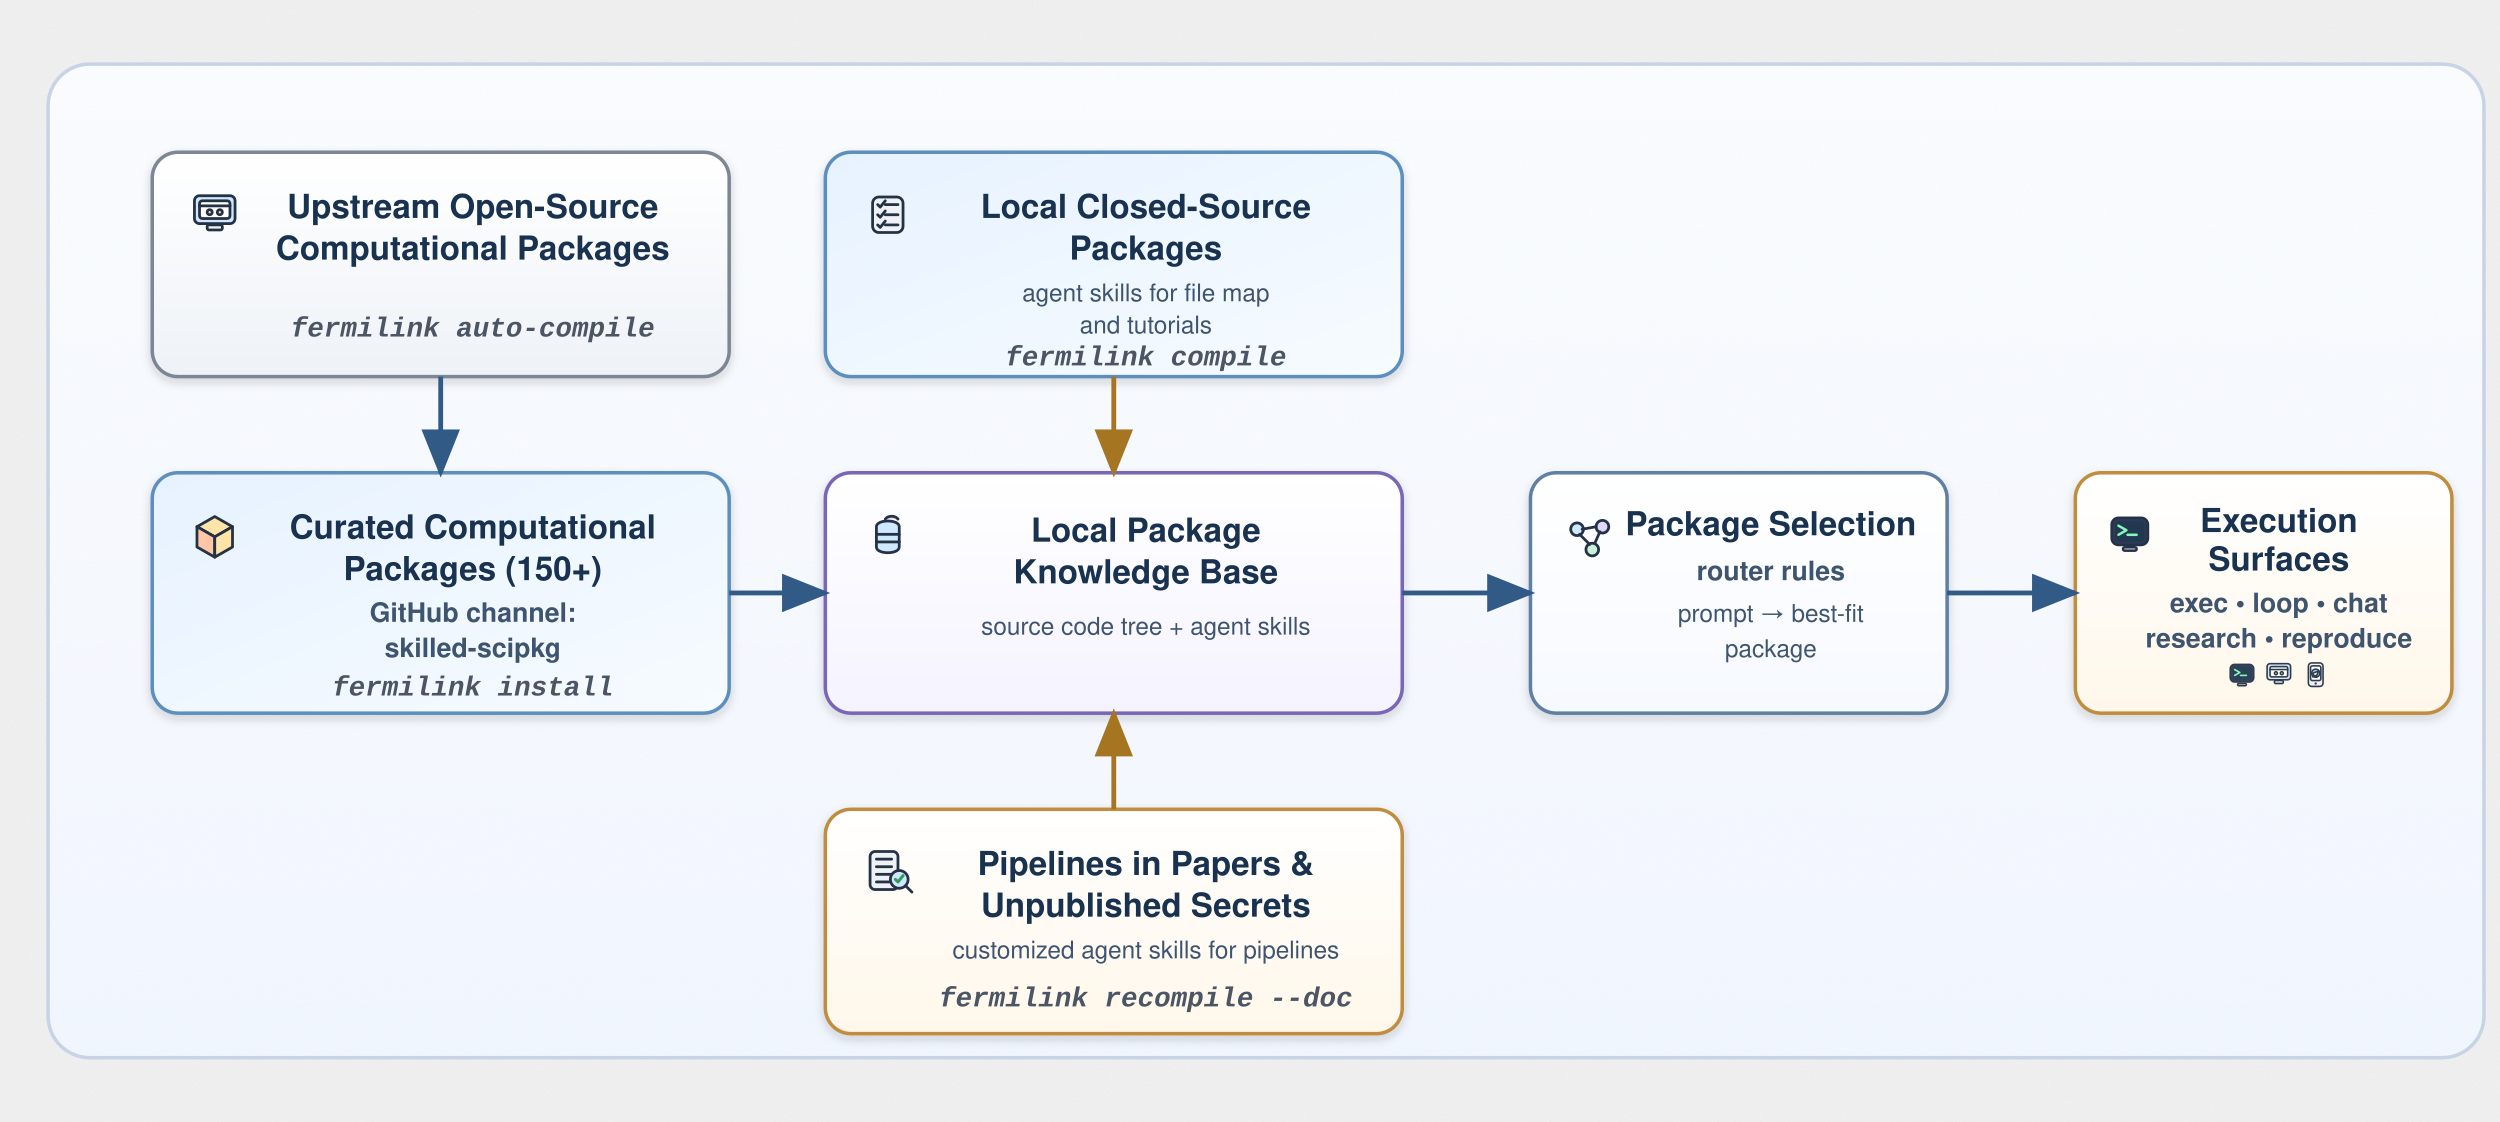
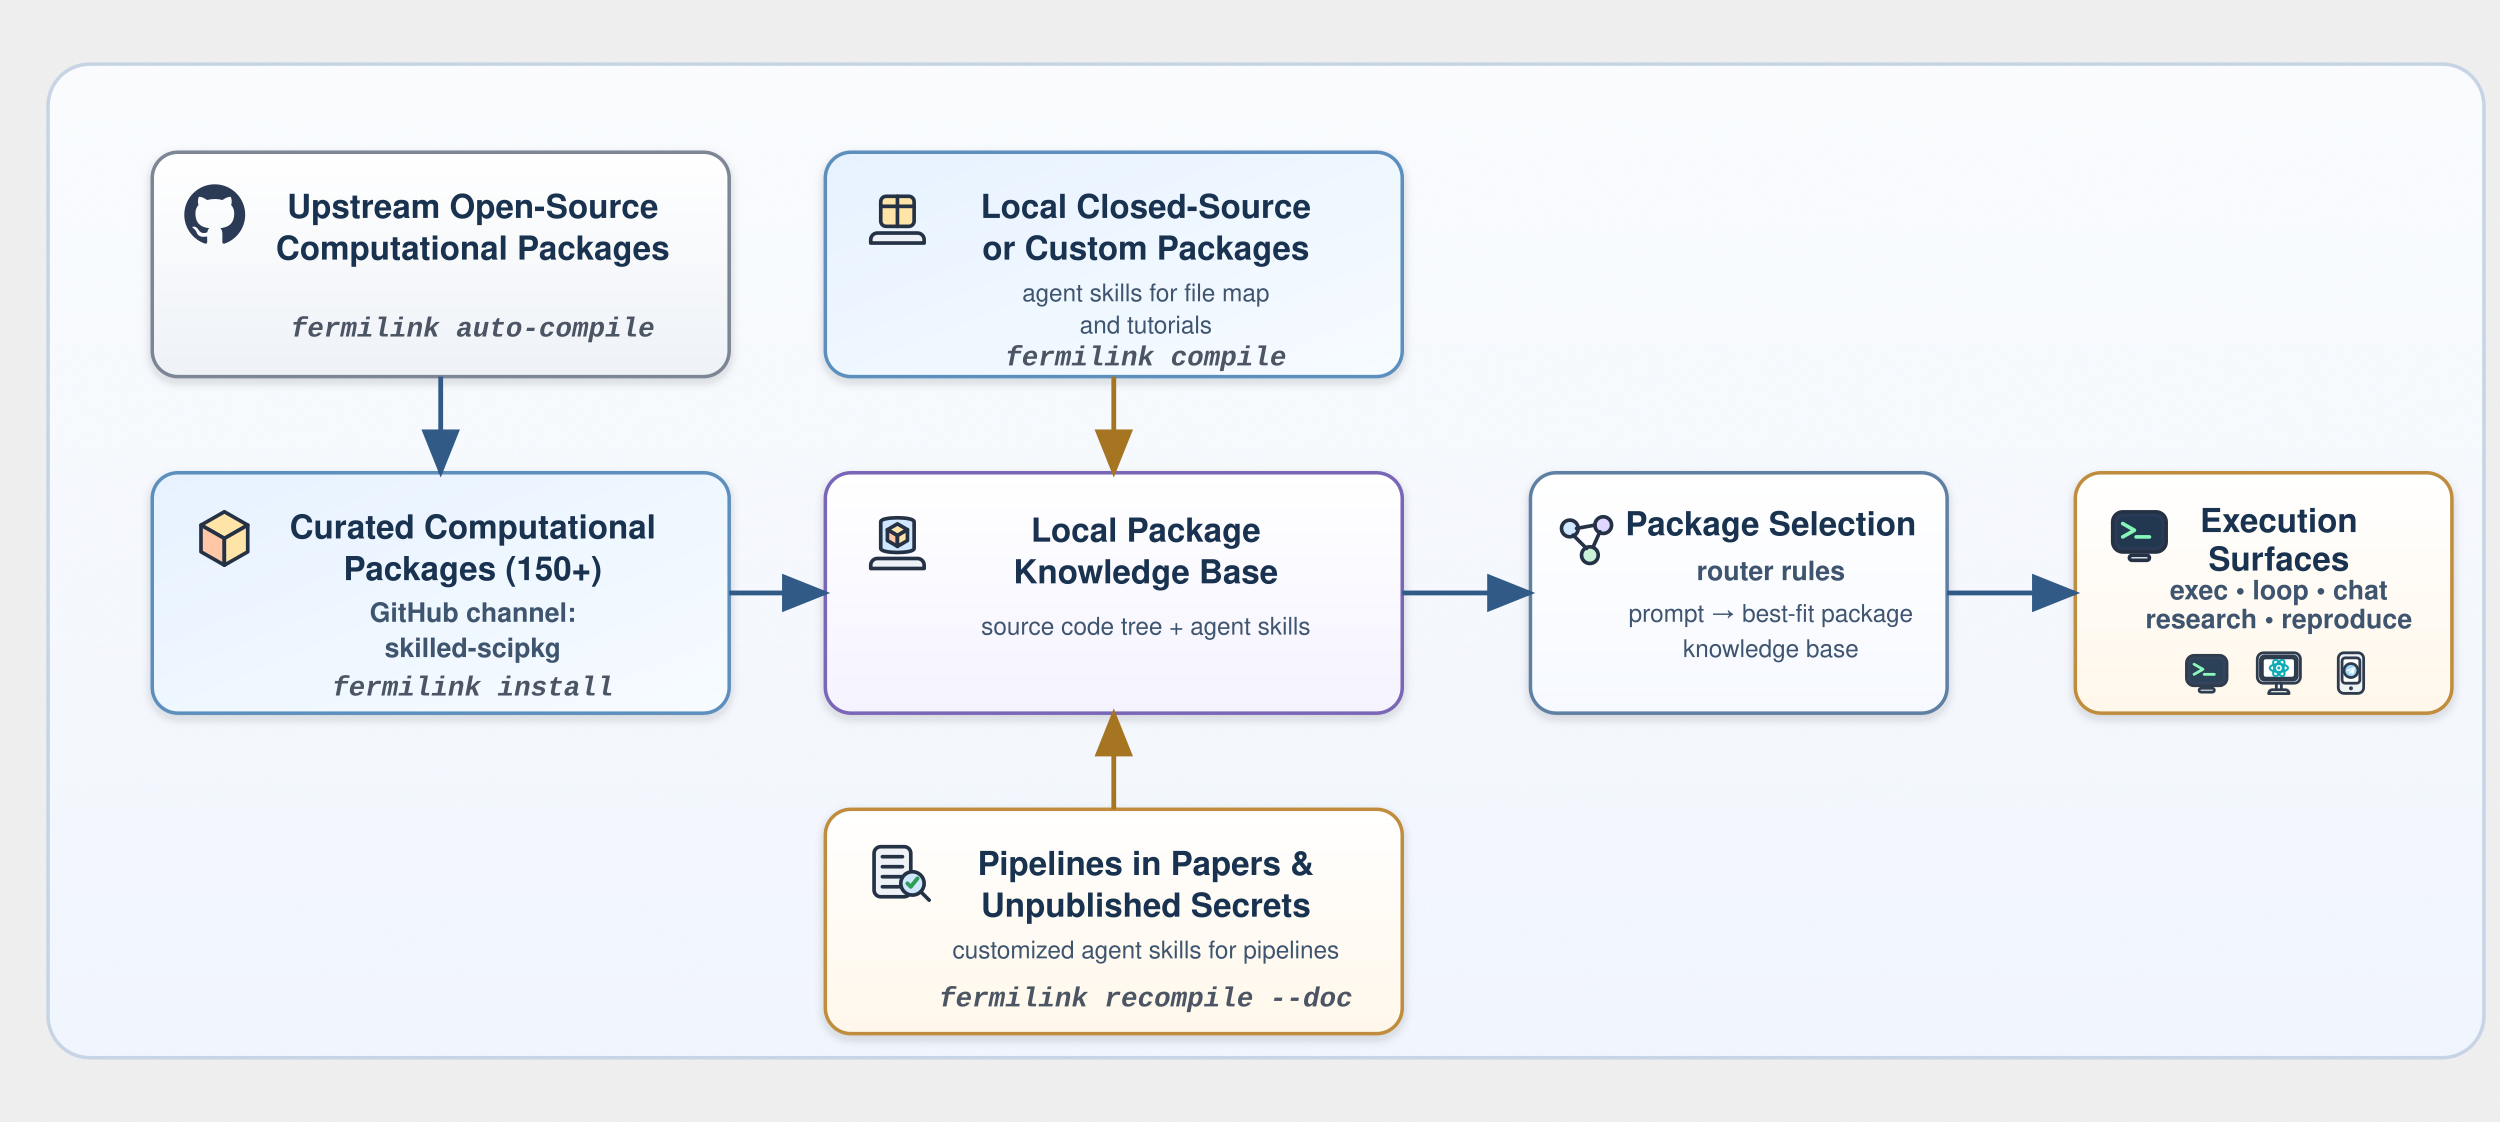
<svg xmlns="http://www.w3.org/2000/svg" width="1560" height="700" viewBox="0 0 1560 700" role="img" aria-labelledby="title desc">
  <defs>
    <linearGradient id="gradCol" x1="0" x2="0" y1="0" y2="1">
      <stop offset="0%" stop-color="#fbfdff" />
      <stop offset="100%" stop-color="#f2f7ff" />
    </linearGradient>
    <linearGradient id="gradExec" x1="0" x2="1" y1="0" y2="1">
      <stop offset="0%" stop-color="#e7f2ff" />
      <stop offset="100%" stop-color="#f6fbff" />
    </linearGradient>
    <linearGradient id="gradNode" x1="0" x2="0" y1="0" y2="1">
      <stop offset="0%" stop-color="#ffffff" />
      <stop offset="100%" stop-color="#f6f9ff" />
    </linearGradient>
    <linearGradient id="gradNodeWarm" x1="0" x2="0" y1="0" y2="1">
      <stop offset="0%" stop-color="#ffffff" />
      <stop offset="100%" stop-color="#fff7ea" />
    </linearGradient>
    <linearGradient id="gradNodePurple" x1="0" x2="0" y1="0" y2="1">
      <stop offset="0%" stop-color="#ffffff" />
      <stop offset="100%" stop-color="#f5f3ff" />
    </linearGradient>
    <linearGradient id="gradNodeGray" x1="0" x2="0" y1="0" y2="1">
      <stop offset="0%" stop-color="#ffffff" />
      <stop offset="100%" stop-color="#eef2f7" />
    </linearGradient>
    <filter id="paper" x="-10%" y="-10%" width="120%" height="120%">
      <feTurbulence type="fractalNoise" baseFrequency="0.9" numOctaves="2" seed="4" result="noise" />
      <feColorMatrix in="noise" type="matrix" values="         1 0 0 0 0         0 1 0 0 0         0 0 1 0 0         0 0 0 0.06 0" result="noiseAlpha" />
      <feBlend in="SourceGraphic" in2="noiseAlpha" mode="multiply" />
    </filter>
    <filter id="shadow" x="-20%" y="-20%" width="140%" height="140%">
      <feDropShadow dx="0" dy="2.5" stdDeviation="3" flood-color="#1f2a37" flood-opacity="0.18" />
    </filter>
    <marker id="arrow" markerWidth="10" markerHeight="8" refX="9" refY="4" orient="auto">
      <path d="M0,0 L10,4 L0,8 Z" fill="#325a87" />
    </marker>
    <marker id="arrowFeed" markerWidth="10" markerHeight="8" refX="9" refY="4" orient="auto">
      <path d="M0,0 L10,4 L0,8 Z" fill="#a57522" />
    </marker>
    <style>
      /* Frame */
      .frame { fill: url(#gradCol); stroke: #c8d5e6; stroke-width: 2.2; filter: url(#paper); }

      /* Nodes */
      .node { fill: url(#gradNode); stroke: #5f7fa3; stroke-width: 2.2; filter: url(#shadow); }
      .nodeBlue { fill: url(#gradExec); stroke: #5d8fbe; }
      .nodeWarm { fill: url(#gradNodeWarm); stroke: #bf8d3e; }
      .nodePurple { fill: url(#gradNodePurple); stroke: #7a66b7; }
      .nodeGray { fill: url(#gradNodeGray); stroke: #7d8694; }

      /* Text */
      .txt { font: 800 20.67px Helvetica, Arial, sans-serif; fill: #18324f; }
      .sub { font: 600 16.67px Helvetica, Arial, sans-serif; fill: #3f556f; }
      .small { font: 500 15.2px Helvetica, Arial, sans-serif; fill: #3f556f; }
      .cmd { font: italic 700 17.2px "Courier New", Courier, monospace; fill: #4b5563; }

      /* Arrows */
      .arr { stroke: #325a87; stroke-width: 3; fill: none; marker-end: url(#arrow); }
      .arrFeed { stroke: #a57522; stroke-width: 3; fill: none; marker-end: url(#arrowFeed); }

      /* Icon palette */
      .iStroke { stroke: #253246; stroke-width: 2.2; stroke-linecap: round; stroke-linejoin: round; }
      .iBlue { fill: #cfe8ff; }
      .iBlue2 { fill: #9dd2ff; }
      .iGreen { fill: #c9f2d8; }
      .iYellow { fill: #ffe4a8; }
      .iOrange { fill: #ffc7a6; }
      .iPurple { fill: #dfd7ff; }
      .iGray { fill: #eef2f7; }
      .iDark { fill: #2b3a55; }
      .iWhite { fill: #ffffff; }
      .iTeleBlue { fill: #98d8ff; }
      .iTermMint { stroke: #86f7b9; }
      .iTick { stroke: #2f9d58; stroke-width: 2.4; stroke-linecap: round; stroke-linejoin: round; fill: none; }
    </style>
    <symbol id="icon-package" viewBox="0 0 48 48">
      <path d="M24 8 L38 16 L24 24 L10 16 Z" class="iYellow iStroke" />
      <path d="M10 16 L10 32 L24 40 L24 24 Z" class="iOrange iStroke" />
      <path d="M38 16 L38 32 L24 40 L24 24 Z" class="iYellow iStroke" />
    </symbol>
    <symbol id="icon-terminal" viewBox="0 0 48 48">
      <rect x="8" y="10" width="32" height="24" rx="6" class="iDark iStroke" />
      <rect x="11" y="13" width="26" height="18" rx="3.5" fill="#213850" />
      <path d="M14 17 L21 21 L14 25" class="iStroke iTermMint" fill="none" />
      <path d="M22 25 H30" class="iStroke iTermMint" fill="none" />
      <rect x="18" y="36" width="12" height="3" rx="1.5" class="iGray iStroke" />
    </symbol>
    <symbol id="icon-routing" viewBox="0 0 48 48">
      <circle cx="14" cy="18" r="5" class="iBlue iStroke" />
      <circle cx="34" cy="16" r="5" class="iPurple iStroke" />
      <circle cx="26" cy="34" r="5" class="iGreen iStroke" />
      <path d="M18 18 L29 16" class="iStroke" fill="none" />
      <path d="M16 22 L24 30" class="iStroke" fill="none" />
      <path d="M32 20 L28 29" class="iStroke" fill="none" />
    </symbol>
    <symbol id="icon-memory" viewBox="0 0 48 48">
-       <path d="M15 16c0-6 18-6 18 0v16c0 6-18 6-18 0z" class="iBlue iStroke" />
-       <path d="M15 22h18" class="iStroke" fill="none" />
-       <path d="M15 28h18" class="iStroke" fill="none" />
-       <path d="M22 10c2-3 8-3 10 0" class="iPurple iStroke" />
+       <path d="M12 36h24c2.2 0 4 1.8 4 4v2H8v-2c0-2.2 1.8-4 4-4z" class="iGray iStroke" />
+       <path d="M14 14c0-3.2 20-3.2 20 0v16c0 3.2-20 3.2-20 0z" class="iBlue iStroke" />
+       <g transform="translate(0 -1.75)">
+         <path d="M24 17 L30 20.5 L24 24 L18 20.5 Z" class="iYellow iStroke" />
+         <path d="M18 20.5 L18 27 L24 30.5 L24 24 Z" class="iOrange iStroke" />
+         <path d="M30 20.5 L30 27 L24 30.5 L24 24 Z" class="iYellow iStroke" />
+       </g>
    </symbol>
    <symbol id="icon-summary" viewBox="0 0 48 48">
      <rect x="10" y="8" width="22" height="30" rx="4" class="iGray iStroke" />
      <path d="M15 14h12" class="iPurple iStroke" />
      <path d="M15 20h12M15 26h12M15 32h10" class="iStroke" fill="none" />
      <circle cx="33" cy="30" r="7" class="iBlue iStroke" />
      <path d="M30 30l2 2 4-5" class="iTick" />
      <path d="M38 35l5 5" class="iStroke" fill="none" />
    </symbol>
    <symbol id="icon-plan" viewBox="0 0 48 48">
-       <rect x="12" y="10" width="24" height="28" rx="5" class="iGray iStroke" />
-       <path d="M22 16h10M22 24h10M22 32h10" class="iStroke" fill="none" />
-       <path d="M16 16l2 2 4-5" class="iGreen iStroke" />
-       <path d="M16 24l2 2 4-5" class="iGreen iStroke" />
-       <path d="M16 32l2 2 4-5" class="iGreen iStroke" />
+       <path d="M12 34h24c2.2 0 4 1.8 4 4v2H8v-2c0-2.2 1.8-4 4-4z" class="iGray iStroke" />
+       <rect x="14" y="12" width="20" height="18" rx="3.2" class="iYellow iStroke" />
+       <path d="M14 18h20" class="iStroke" fill="none" />
+       <path d="M24 12v18" class="iOrange iStroke" fill="none" />
+     </symbol>
+     <symbol id="icon-github" viewBox="0 0 16 16">
+       <path class="iDark" fill-rule="evenodd" d="M8 0C3.58 0 0 3.58 0 8c0 3.54 2.29 6.53 5.47 7.59.4.07.55-.17.55-.38 0-.19-.01-.82-.01-1.49-2.01.37-2.53-.49-2.69-.94-.09-.23-.48-.94-.82-1.13-.28-.15-.68-.52-.01-.53.63-.01 1.08.58 1.23.82.72 1.21 1.87.87 2.33.66.07-.52.28-.87.51-1.07-1.78-.2-3.64-.89-3.64-3.95 0-.87.31-1.59.82-2.15-.08-.2-.36-1.02.08-2.12 0 0 .67-.21 2.2.82a7.6 7.6 0 0 1 2-.27c.68 0 1.36.09 2 .27 1.53-1.04 2.2-.82 2.2-.82.44 1.1.16 1.92.08 2.12.51.56.82 1.27.82 2.15 0 3.07-1.87 3.75-3.65 3.95.29.25.54.73.54 1.48 0 1.07-.01 1.93-.01 2.2 0 .21.15.46.55.38A8.013 8.013 0 0 0 16 8c0-4.42-3.58-8-8-8z" />
    </symbol>
    <symbol id="icon-web" viewBox="0 0 48 48">
-       <rect x="8" y="9" width="32" height="22" rx="4" class="iBlue iStroke" />
-       <rect x="12" y="13" width="24" height="14" rx="2.2" class="iWhite iStroke" />
-       <path d="M12 17h24" class="iStroke" fill="none" />
-       <circle cx="20" cy="22" r="2" class="iYellow iStroke" />
-       <circle cx="28" cy="22" r="2" class="iYellow iStroke" />
-       <rect x="18" y="32" width="12" height="4" rx="1.5" class="iGray iStroke" />
+       <rect x="7" y="8" width="34" height="24" rx="5" class="iGray iStroke" />
+       <rect x="9.5" y="10.5" width="29" height="19" rx="3.2" class="iBlue iStroke" />
+       <rect x="11" y="12" width="26" height="16" rx="2.6" class="iWhite iStroke" />
+       <circle cx="24" cy="11.2" r="0.8" class="iDark" />
+       <g fill="none" stroke="#00A6B2" stroke-width="1.6" stroke-linecap="round" stroke-linejoin="round">
+         <ellipse cx="24" cy="20" rx="7.2" ry="3.1" />
+         <ellipse cx="24" cy="20" rx="7.2" ry="3.1" transform="rotate(60 24 20)" />
+         <ellipse cx="24" cy="20" rx="7.2" ry="3.1" transform="rotate(120 24 20)" />
+         <circle cx="24" cy="20" r="1.2" fill="#00A6B2" stroke="none" />
+       </g>
+       <path d="M22 32h4v4.2c0 1-0.8 1.8-1.8 1.8h-0.4c-1 0-1.8-0.8-1.8-1.8V32z" class="iGray iStroke" />
+       <path d="M16 40c0-1.6 1.3-2.9 2.9-2.9h10.2c1.6 0 2.9 1.3 2.9 2.9v0.2H16z" class="iGray iStroke" />
    </symbol>
    <symbol id="icon-phone-telegram" viewBox="0 0 48 48">
      <rect x="14" y="8" width="20" height="32" rx="4.5" class="iGray iStroke" />
      <rect x="17" y="12" width="14" height="20" rx="2.5" class="iWhite iStroke" />
      <circle cx="24" cy="36" r="1.6" class="iDark" />
      <circle cx="24" cy="22" r="5.5" class="iTeleBlue iStroke" />
-       <path d="M20 22l8-3-3.5 8-1.6-2.1-2.9 2 .7-3.1z" class="iWhite iStroke" />
+       <g transform="matrix(0.25 0 0 0.25 19.6 18.2)">
+         <path class="iWhite" d="M29.919 6.163l-4.225 19.925c-0.319 1.406-1.15 1.756-2.331 1.094l-6.438-4.744-3.106 2.988c-0.344 0.344-0.631 0.631-1.294 0.631l0.463-6.556 11.931-10.781c0.519-0.462-0.113-0.719-0.806-0.256l-14.75 9.288-6.35-1.988c-1.381-0.431-1.406-1.381 0.288-2.044l24.837-9.569c1.15-0.431 2.156 0.256 1.781 2.013z" />
+       </g>
    </symbol>
  </defs>
  <rect x="30" y="40" width="1520" height="620" rx="26" class="frame" />
  <rect x="95" y="95" width="360" height="140" rx="16" class="node nodeGray" />
-   <use href="#icon-web" x="115" y="115" width="38" height="38" />
+   <use href="#icon-github" x="115" y="115" width="38" height="38" />
  <text x="295" y="136" class="txt" text-anchor="middle">Upstream Open-Source</text>
  <text x="295" y="162" class="txt" text-anchor="middle">Computational Packages</text>
  <text x="295" y="210" class="cmd" text-anchor="middle">fermilink auto-compile</text>
  <rect x="95" y="295" width="360" height="150" rx="16" class="node nodeBlue" />
-   <use href="#icon-package" x="115" y="316" width="38" height="38" />
+   <use href="#icon-package" x="115" y="311" width="50" height="50" />
  <text x="295" y="336" class="txt" text-anchor="middle">Curated Computational</text>
  <text x="295" y="362" class="txt" text-anchor="middle">Packages (150+)</text>
  <text x="295" y="388" class="sub" text-anchor="middle">GitHub channel:</text>
  <text x="295" y="410" class="sub" text-anchor="middle" font-style="italic">skilled-scipkg</text>
  <text x="295" y="434" class="cmd" text-anchor="middle">fermilink install</text>
  <rect x="515" y="95" width="360" height="140" rx="16" class="node nodeBlue" />
-   <use href="#icon-plan" x="535" y="115" width="38" height="38" />
+   <use href="#icon-plan" x="535" y="110" width="50" height="50" />
  <text x="715" y="136" class="txt" text-anchor="middle">Local Closed-Source</text>
-   <text x="715" y="162" class="txt" text-anchor="middle">Packages</text>
+   <text x="715" y="162" class="txt" text-anchor="middle">or Custom Packages</text>
  <text x="715" y="188" class="small" text-anchor="middle">agent skills for file map</text>
  <text x="715" y="208" class="small" text-anchor="middle">and tutorials</text>
  <text x="715" y="228" class="cmd" text-anchor="middle">fermilink compile</text>
  <rect x="515" y="295" width="360" height="150" rx="16" class="node nodePurple" />
-   <use href="#icon-memory" x="535" y="316" width="38" height="38" />
+   <use href="#icon-memory" x="535" y="311" width="50" height="50" />
  <text x="715" y="338" class="txt" text-anchor="middle">Local Package</text>
  <text x="715" y="364" class="txt" text-anchor="middle">Knowledge Base</text>
  <text x="715" y="396" class="small" text-anchor="middle">source code tree + agent skills</text>
  <rect x="515" y="505" width="360" height="140" rx="16" class="node nodeWarm" />
-   <use href="#icon-summary" x="535" y="525" width="38" height="38" />
+   <use href="#icon-summary" x="535" y="520" width="50" height="50" />
  <text x="715" y="546" class="txt" text-anchor="middle">Pipelines in Papers &amp;</text>
  <text x="715" y="572" class="txt" text-anchor="middle">Unpublished Secrets</text>
  <text x="715" y="598" class="small" text-anchor="middle">customized agent skills for pipelines</text>
  <text x="715" y="628" class="cmd" text-anchor="middle">fermilink recompile --doc</text>
  <rect x="955" y="295" width="260" height="150" rx="16" class="node" />
-   <use href="#icon-routing" x="973" y="316" width="38" height="38" />
+   <use href="#icon-routing" x="965" y="311" width="50" height="50" />
  <text x="1105" y="334" class="txt" text-anchor="middle">Package Selection</text>
  <text x="1105" y="362" class="sub" text-anchor="middle">router rules</text>
-   <text x="1105" y="388" class="small" text-anchor="middle">prompt → best-fit</text>
-   <text x="1105" y="410" class="small" text-anchor="middle">package</text>
+   <text x="1105" y="388" class="small" text-anchor="middle">prompt → best-fit package</text>
+   <text x="1105" y="410" class="small" text-anchor="middle">knowledge base</text>
  <rect x="1295" y="295" width="235" height="150" rx="16" class="node nodeWarm" />
-   <use href="#icon-terminal" x="1312" y="316" width="34" height="34" />
+   <use href="#icon-terminal" x="1310" y="309" width="50" height="50" />
  <text x="1422" y="332" class="txt" text-anchor="middle">Execution</text>
  <text x="1422" y="356" class="txt" text-anchor="middle">Surfaces</text>
-   <text x="1422" y="382" class="sub" text-anchor="middle">exec • loop • chat</text>
-   <text x="1422" y="404" class="sub" text-anchor="middle">research • reproduce</text>
-   <use href="#icon-terminal" x="1388" y="410" width="22" height="22" opacity="0.95" />
-   <use href="#icon-web" x="1411" y="410" width="22" height="22" opacity="0.95" />
-   <use href="#icon-phone-telegram" x="1434" y="410" width="22" height="22" opacity="0.95" />
+   <text x="1422" y="374" class="sub" text-anchor="middle">exec • loop • chat</text>
+   <text x="1422" y="392" class="sub" text-anchor="middle">research • reproduce</text>
+   <use href="#icon-terminal" x="1358" y="401" width="38" height="38" opacity="0.95" />
+   <use href="#icon-web" x="1403" y="401" width="38" height="38" opacity="0.95" />
+   <use href="#icon-phone-telegram" x="1448" y="401" width="38" height="38" opacity="0.95" />
  <path d="M275 235 L275 295" class="arr" />
  <path d="M455 370 L515 370" class="arr" />
  <path d="M875 370 L955 370" class="arr" />
  <path d="M1215 370 L1295 370" class="arr" />
  <path d="M695 235 L695 295" class="arrFeed" />
  <path d="M695 505 L695 445" class="arrFeed" />
</svg>
